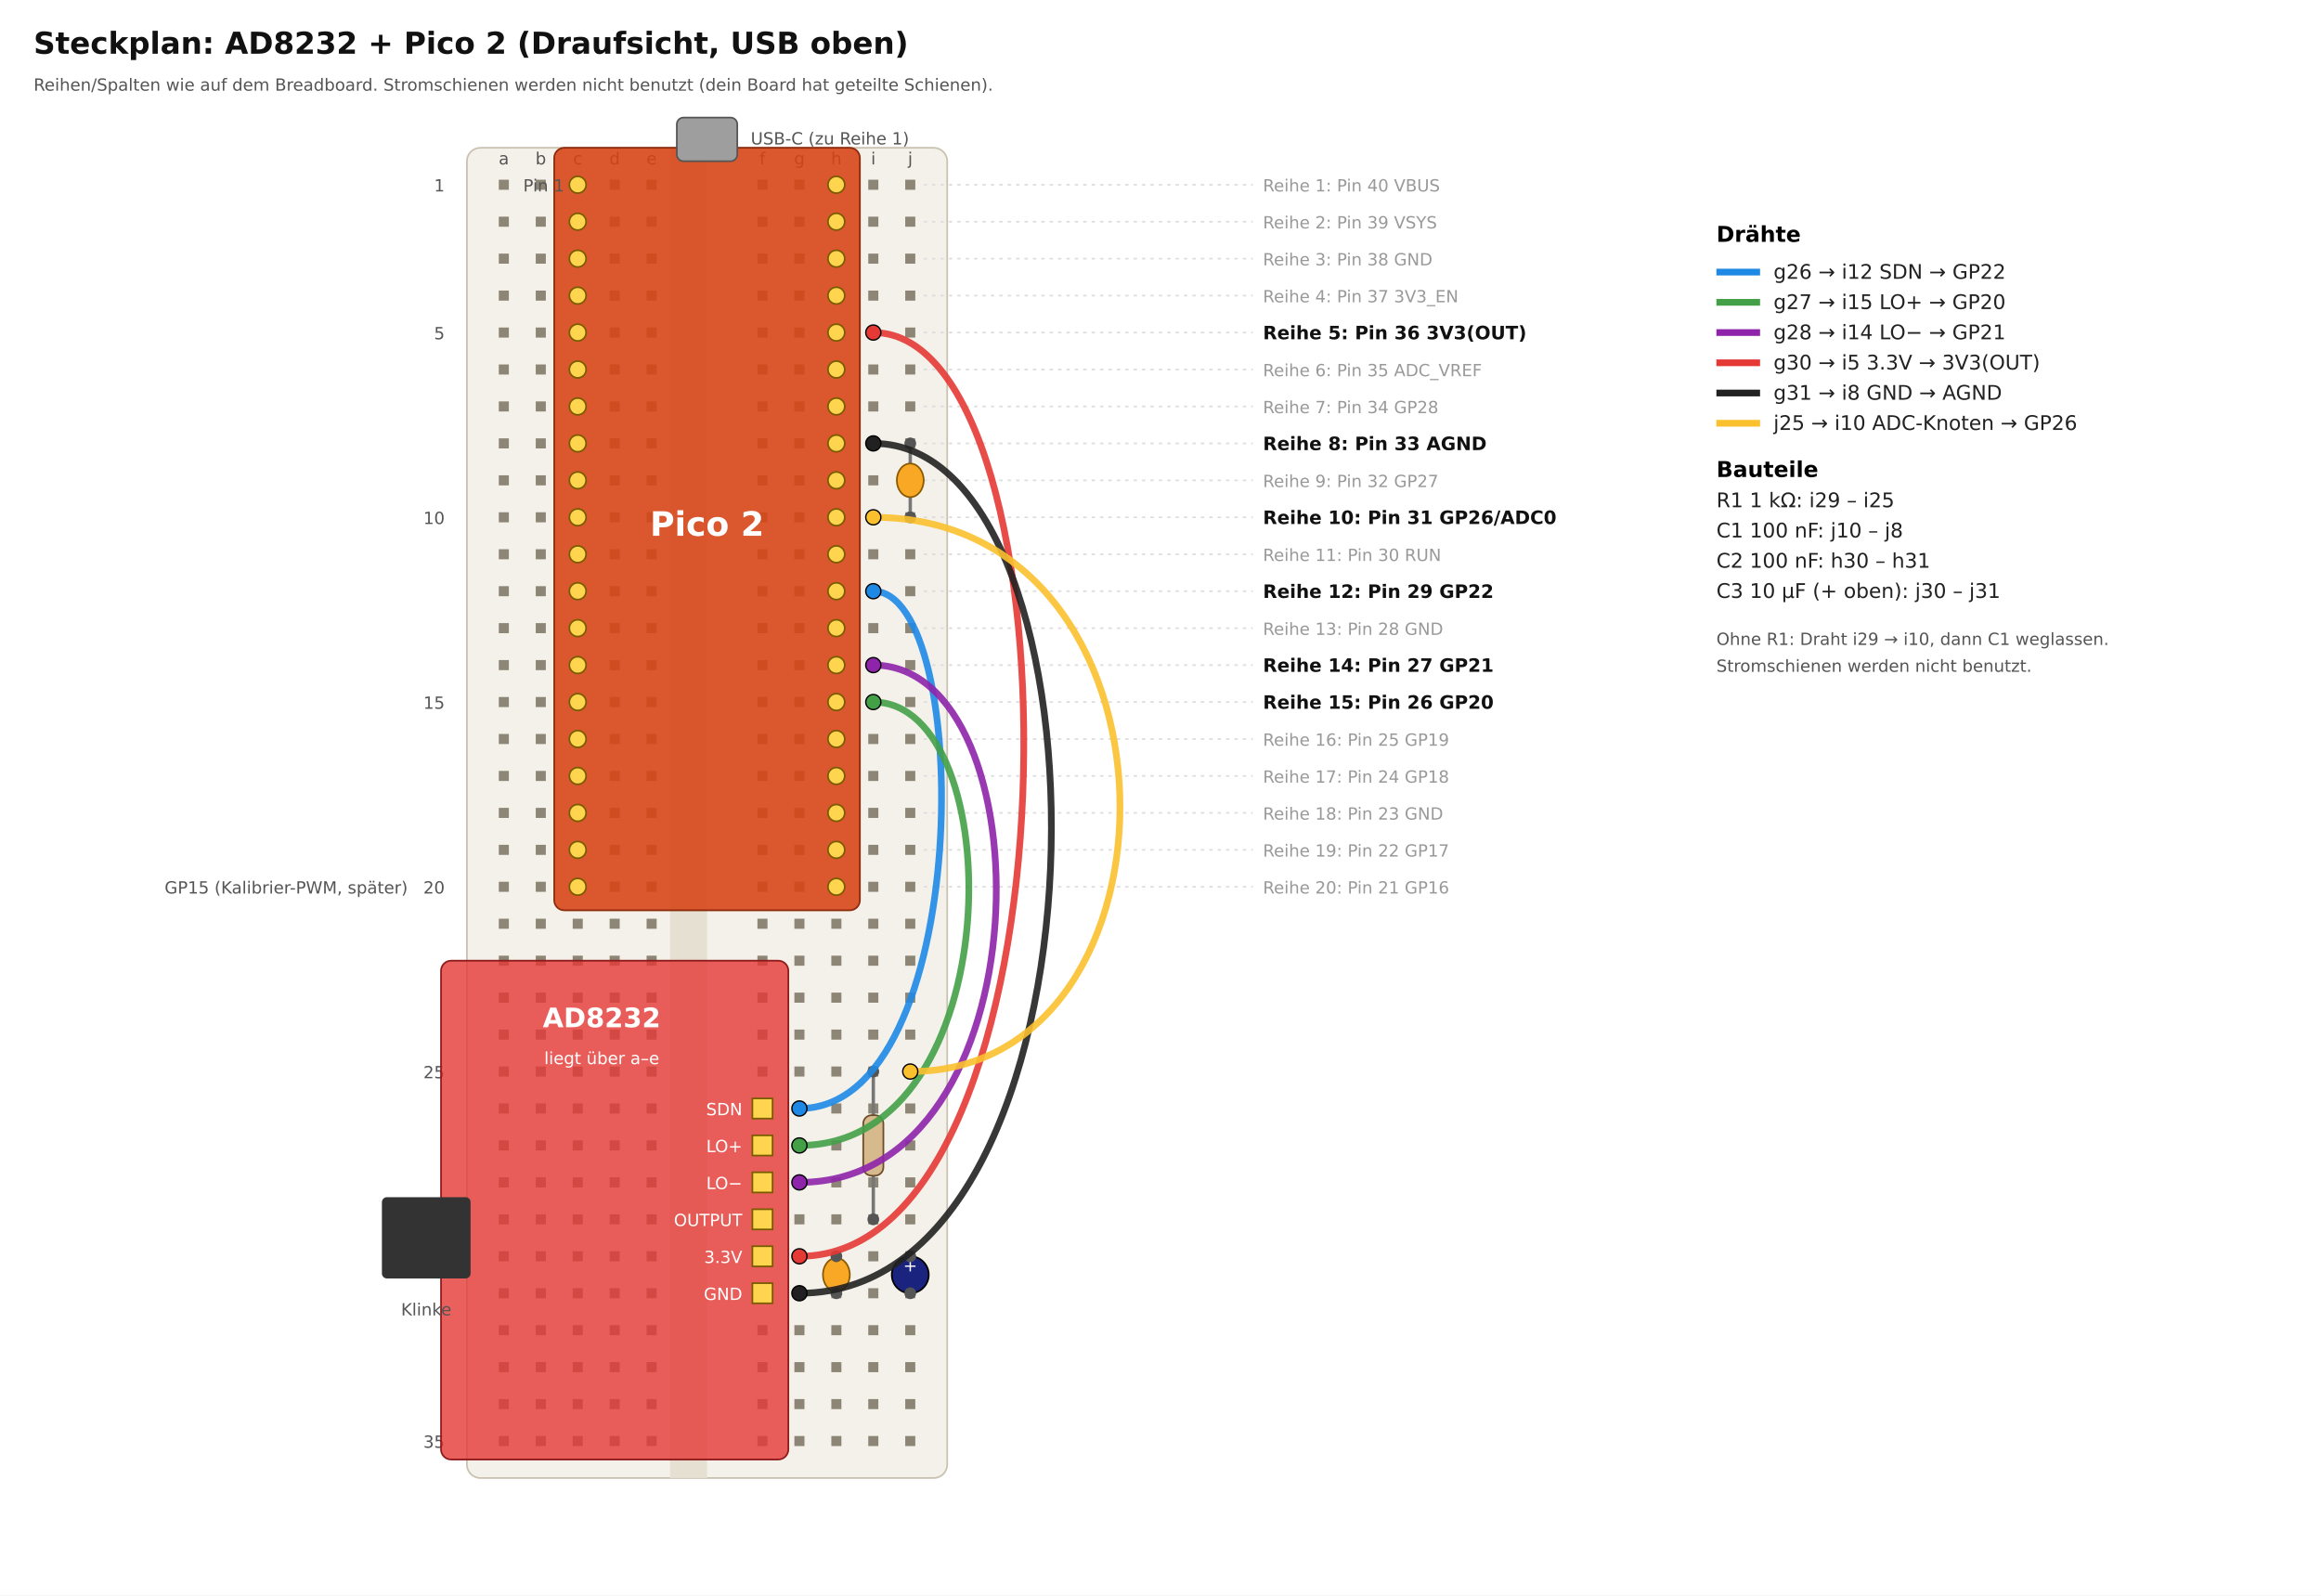
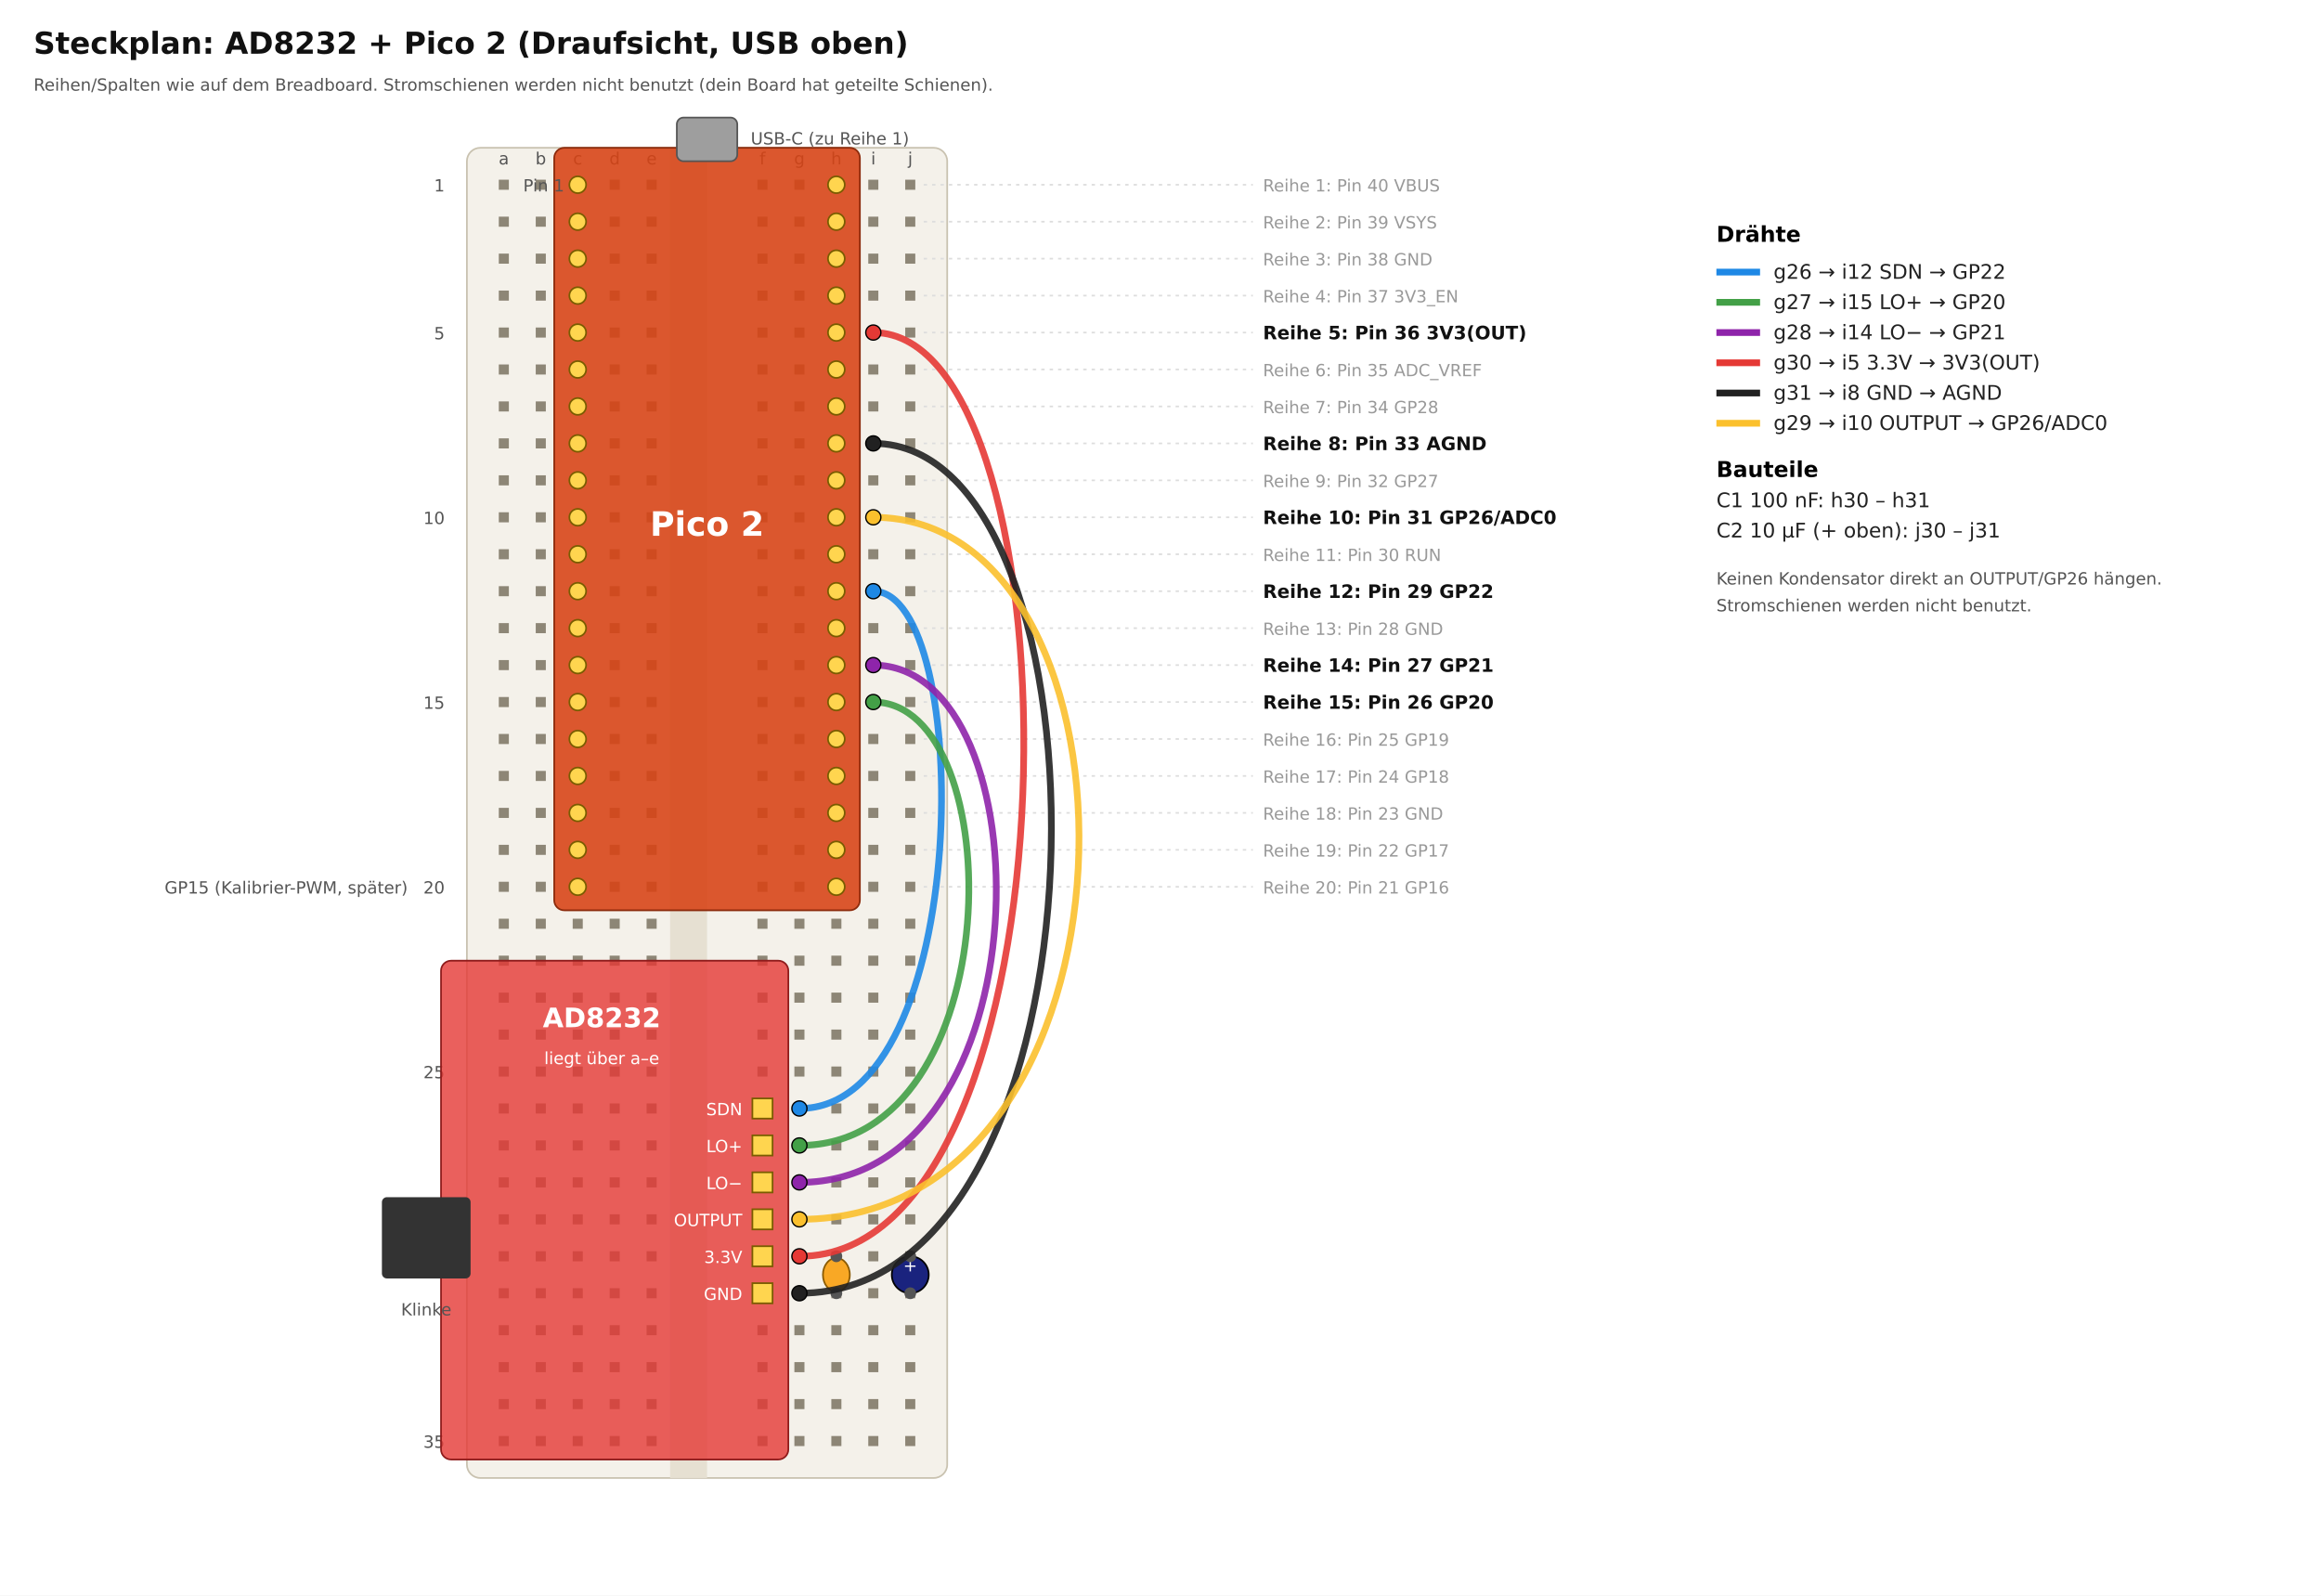
<svg xmlns="http://www.w3.org/2000/svg" viewBox="0 0 1382 950" width="1382" height="950" font-family="DejaVu Sans, Arial, sans-serif">
  <style>.lbl{font-size:12px;fill:#222}.small{font-size:10px;fill:#555}.pin{font-size:10px;fill:#fff}.title{font-size:18px;font-weight:bold;fill:#111}</style>
  <rect width="1382" height="950" fill="#ffffff" />
  <text x="20" y="32" class="title">Steckplan: AD8232 + Pico 2 (Draufsicht, USB oben)</text>
  <text x="20" y="54" class="small">Reihen/Spalten wie auf dem Breadboard. Stromschienen werden nicht benutzt (dein Board hat geteilte Schienen).</text>
  <rect x="278.0" y="88.0" width="286.0" height="792.0" rx="8" fill="#f4f1ea" stroke="#c9c2b0" />
  <rect x="399.0" y="88.0" width="22.0" height="792.0" fill="#e6e0d2" />
  <text x="300.0" y="97.9" text-anchor="middle" class="small">a</text>
  <text x="322.0" y="97.9" text-anchor="middle" class="small">b</text>
  <text x="344.0" y="97.9" text-anchor="middle" class="small">c</text>
  <text x="366.0" y="97.9" text-anchor="middle" class="small">d</text>
  <text x="388.0" y="97.9" text-anchor="middle" class="small">e</text>
  <text x="454.0" y="97.9" text-anchor="middle" class="small">f</text>
  <text x="476.0" y="97.9" text-anchor="middle" class="small">g</text>
  <text x="498.0" y="97.9" text-anchor="middle" class="small">h</text>
  <text x="520.0" y="97.9" text-anchor="middle" class="small">i</text>
  <text x="542.0" y="97.9" text-anchor="middle" class="small">j</text>
  <text x="264.8" y="114.0" text-anchor="end" class="small">1</text>
  <rect x="297.0" y="107.0" width="6" height="6" fill="#8d8676" />
  <rect x="319.0" y="107.0" width="6" height="6" fill="#8d8676" />
  <rect x="341.0" y="107.0" width="6" height="6" fill="#8d8676" />
  <rect x="363.0" y="107.0" width="6" height="6" fill="#8d8676" />
  <rect x="385.0" y="107.0" width="6" height="6" fill="#8d8676" />
  <rect x="451.0" y="107.0" width="6" height="6" fill="#8d8676" />
  <rect x="473.0" y="107.0" width="6" height="6" fill="#8d8676" />
  <rect x="495.0" y="107.0" width="6" height="6" fill="#8d8676" />
  <rect x="517.0" y="107.0" width="6" height="6" fill="#8d8676" />
  <rect x="539.0" y="107.0" width="6" height="6" fill="#8d8676" />
  <rect x="297.0" y="129.0" width="6" height="6" fill="#8d8676" />
  <rect x="319.0" y="129.0" width="6" height="6" fill="#8d8676" />
  <rect x="341.0" y="129.0" width="6" height="6" fill="#8d8676" />
  <rect x="363.0" y="129.0" width="6" height="6" fill="#8d8676" />
  <rect x="385.0" y="129.0" width="6" height="6" fill="#8d8676" />
  <rect x="451.0" y="129.0" width="6" height="6" fill="#8d8676" />
  <rect x="473.0" y="129.0" width="6" height="6" fill="#8d8676" />
  <rect x="495.0" y="129.0" width="6" height="6" fill="#8d8676" />
  <rect x="517.0" y="129.0" width="6" height="6" fill="#8d8676" />
  <rect x="539.0" y="129.0" width="6" height="6" fill="#8d8676" />
  <rect x="297.0" y="151.0" width="6" height="6" fill="#8d8676" />
  <rect x="319.0" y="151.0" width="6" height="6" fill="#8d8676" />
  <rect x="341.0" y="151.0" width="6" height="6" fill="#8d8676" />
  <rect x="363.0" y="151.0" width="6" height="6" fill="#8d8676" />
  <rect x="385.0" y="151.0" width="6" height="6" fill="#8d8676" />
  <rect x="451.0" y="151.0" width="6" height="6" fill="#8d8676" />
  <rect x="473.0" y="151.0" width="6" height="6" fill="#8d8676" />
  <rect x="495.0" y="151.0" width="6" height="6" fill="#8d8676" />
  <rect x="517.0" y="151.0" width="6" height="6" fill="#8d8676" />
  <rect x="539.0" y="151.0" width="6" height="6" fill="#8d8676" />
  <rect x="297.0" y="173.0" width="6" height="6" fill="#8d8676" />
  <rect x="319.0" y="173.0" width="6" height="6" fill="#8d8676" />
  <rect x="341.0" y="173.0" width="6" height="6" fill="#8d8676" />
  <rect x="363.0" y="173.0" width="6" height="6" fill="#8d8676" />
  <rect x="385.0" y="173.0" width="6" height="6" fill="#8d8676" />
  <rect x="451.0" y="173.0" width="6" height="6" fill="#8d8676" />
  <rect x="473.0" y="173.0" width="6" height="6" fill="#8d8676" />
  <rect x="495.0" y="173.0" width="6" height="6" fill="#8d8676" />
  <rect x="517.0" y="173.0" width="6" height="6" fill="#8d8676" />
  <rect x="539.0" y="173.0" width="6" height="6" fill="#8d8676" />
  <text x="264.8" y="202.0" text-anchor="end" class="small">5</text>
  <rect x="297.0" y="195.0" width="6" height="6" fill="#8d8676" />
  <rect x="319.0" y="195.0" width="6" height="6" fill="#8d8676" />
  <rect x="341.0" y="195.0" width="6" height="6" fill="#8d8676" />
  <rect x="363.0" y="195.0" width="6" height="6" fill="#8d8676" />
  <rect x="385.0" y="195.0" width="6" height="6" fill="#8d8676" />
  <rect x="451.0" y="195.0" width="6" height="6" fill="#8d8676" />
  <rect x="473.0" y="195.0" width="6" height="6" fill="#8d8676" />
  <rect x="495.0" y="195.0" width="6" height="6" fill="#8d8676" />
  <rect x="517.0" y="195.0" width="6" height="6" fill="#8d8676" />
  <rect x="539.0" y="195.0" width="6" height="6" fill="#8d8676" />
  <rect x="297.0" y="217.0" width="6" height="6" fill="#8d8676" />
  <rect x="319.0" y="217.0" width="6" height="6" fill="#8d8676" />
  <rect x="341.0" y="217.0" width="6" height="6" fill="#8d8676" />
  <rect x="363.0" y="217.0" width="6" height="6" fill="#8d8676" />
  <rect x="385.0" y="217.0" width="6" height="6" fill="#8d8676" />
  <rect x="451.0" y="217.0" width="6" height="6" fill="#8d8676" />
  <rect x="473.0" y="217.0" width="6" height="6" fill="#8d8676" />
  <rect x="495.0" y="217.0" width="6" height="6" fill="#8d8676" />
  <rect x="517.0" y="217.0" width="6" height="6" fill="#8d8676" />
  <rect x="539.0" y="217.0" width="6" height="6" fill="#8d8676" />
  <rect x="297.0" y="239.0" width="6" height="6" fill="#8d8676" />
  <rect x="319.0" y="239.0" width="6" height="6" fill="#8d8676" />
  <rect x="341.0" y="239.0" width="6" height="6" fill="#8d8676" />
  <rect x="363.0" y="239.0" width="6" height="6" fill="#8d8676" />
  <rect x="385.0" y="239.0" width="6" height="6" fill="#8d8676" />
  <rect x="451.0" y="239.0" width="6" height="6" fill="#8d8676" />
  <rect x="473.0" y="239.0" width="6" height="6" fill="#8d8676" />
  <rect x="495.0" y="239.0" width="6" height="6" fill="#8d8676" />
  <rect x="517.0" y="239.0" width="6" height="6" fill="#8d8676" />
  <rect x="539.0" y="239.0" width="6" height="6" fill="#8d8676" />
  <rect x="297.0" y="261.0" width="6" height="6" fill="#8d8676" />
  <rect x="319.0" y="261.0" width="6" height="6" fill="#8d8676" />
  <rect x="341.0" y="261.0" width="6" height="6" fill="#8d8676" />
  <rect x="363.0" y="261.0" width="6" height="6" fill="#8d8676" />
  <rect x="385.0" y="261.0" width="6" height="6" fill="#8d8676" />
  <rect x="451.0" y="261.0" width="6" height="6" fill="#8d8676" />
  <rect x="473.0" y="261.0" width="6" height="6" fill="#8d8676" />
  <rect x="495.0" y="261.0" width="6" height="6" fill="#8d8676" />
  <rect x="517.0" y="261.0" width="6" height="6" fill="#8d8676" />
  <rect x="539.0" y="261.0" width="6" height="6" fill="#8d8676" />
  <rect x="297.0" y="283.0" width="6" height="6" fill="#8d8676" />
  <rect x="319.0" y="283.0" width="6" height="6" fill="#8d8676" />
  <rect x="341.0" y="283.0" width="6" height="6" fill="#8d8676" />
  <rect x="363.0" y="283.0" width="6" height="6" fill="#8d8676" />
  <rect x="385.0" y="283.0" width="6" height="6" fill="#8d8676" />
  <rect x="451.0" y="283.0" width="6" height="6" fill="#8d8676" />
  <rect x="473.0" y="283.0" width="6" height="6" fill="#8d8676" />
  <rect x="495.0" y="283.0" width="6" height="6" fill="#8d8676" />
  <rect x="517.0" y="283.0" width="6" height="6" fill="#8d8676" />
  <rect x="539.0" y="283.0" width="6" height="6" fill="#8d8676" />
  <text x="264.8" y="312.0" text-anchor="end" class="small">10</text>
  <rect x="297.0" y="305.0" width="6" height="6" fill="#8d8676" />
  <rect x="319.0" y="305.0" width="6" height="6" fill="#8d8676" />
  <rect x="341.0" y="305.0" width="6" height="6" fill="#8d8676" />
  <rect x="363.0" y="305.0" width="6" height="6" fill="#8d8676" />
  <rect x="385.0" y="305.0" width="6" height="6" fill="#8d8676" />
  <rect x="451.0" y="305.0" width="6" height="6" fill="#8d8676" />
  <rect x="473.0" y="305.0" width="6" height="6" fill="#8d8676" />
  <rect x="495.0" y="305.0" width="6" height="6" fill="#8d8676" />
  <rect x="517.0" y="305.0" width="6" height="6" fill="#8d8676" />
  <rect x="539.0" y="305.0" width="6" height="6" fill="#8d8676" />
  <rect x="297.0" y="327.0" width="6" height="6" fill="#8d8676" />
  <rect x="319.0" y="327.0" width="6" height="6" fill="#8d8676" />
  <rect x="341.0" y="327.0" width="6" height="6" fill="#8d8676" />
  <rect x="363.0" y="327.0" width="6" height="6" fill="#8d8676" />
  <rect x="385.0" y="327.0" width="6" height="6" fill="#8d8676" />
  <rect x="451.0" y="327.0" width="6" height="6" fill="#8d8676" />
  <rect x="473.0" y="327.0" width="6" height="6" fill="#8d8676" />
  <rect x="495.0" y="327.0" width="6" height="6" fill="#8d8676" />
  <rect x="517.0" y="327.0" width="6" height="6" fill="#8d8676" />
  <rect x="539.0" y="327.0" width="6" height="6" fill="#8d8676" />
  <rect x="297.0" y="349.0" width="6" height="6" fill="#8d8676" />
  <rect x="319.0" y="349.0" width="6" height="6" fill="#8d8676" />
  <rect x="341.0" y="349.0" width="6" height="6" fill="#8d8676" />
  <rect x="363.0" y="349.0" width="6" height="6" fill="#8d8676" />
  <rect x="385.0" y="349.0" width="6" height="6" fill="#8d8676" />
  <rect x="451.0" y="349.0" width="6" height="6" fill="#8d8676" />
  <rect x="473.0" y="349.0" width="6" height="6" fill="#8d8676" />
  <rect x="495.0" y="349.0" width="6" height="6" fill="#8d8676" />
  <rect x="517.0" y="349.0" width="6" height="6" fill="#8d8676" />
  <rect x="539.0" y="349.0" width="6" height="6" fill="#8d8676" />
  <rect x="297.0" y="371.0" width="6" height="6" fill="#8d8676" />
  <rect x="319.0" y="371.0" width="6" height="6" fill="#8d8676" />
  <rect x="341.0" y="371.0" width="6" height="6" fill="#8d8676" />
  <rect x="363.0" y="371.0" width="6" height="6" fill="#8d8676" />
  <rect x="385.0" y="371.0" width="6" height="6" fill="#8d8676" />
  <rect x="451.0" y="371.0" width="6" height="6" fill="#8d8676" />
  <rect x="473.0" y="371.0" width="6" height="6" fill="#8d8676" />
  <rect x="495.0" y="371.0" width="6" height="6" fill="#8d8676" />
  <rect x="517.0" y="371.0" width="6" height="6" fill="#8d8676" />
  <rect x="539.0" y="371.0" width="6" height="6" fill="#8d8676" />
  <rect x="297.0" y="393.0" width="6" height="6" fill="#8d8676" />
  <rect x="319.0" y="393.0" width="6" height="6" fill="#8d8676" />
  <rect x="341.0" y="393.0" width="6" height="6" fill="#8d8676" />
  <rect x="363.0" y="393.0" width="6" height="6" fill="#8d8676" />
  <rect x="385.0" y="393.0" width="6" height="6" fill="#8d8676" />
  <rect x="451.0" y="393.0" width="6" height="6" fill="#8d8676" />
  <rect x="473.0" y="393.0" width="6" height="6" fill="#8d8676" />
  <rect x="495.0" y="393.0" width="6" height="6" fill="#8d8676" />
  <rect x="517.0" y="393.0" width="6" height="6" fill="#8d8676" />
  <rect x="539.0" y="393.0" width="6" height="6" fill="#8d8676" />
  <text x="264.8" y="422.0" text-anchor="end" class="small">15</text>
  <rect x="297.0" y="415.0" width="6" height="6" fill="#8d8676" />
  <rect x="319.0" y="415.0" width="6" height="6" fill="#8d8676" />
  <rect x="341.0" y="415.0" width="6" height="6" fill="#8d8676" />
  <rect x="363.0" y="415.0" width="6" height="6" fill="#8d8676" />
  <rect x="385.0" y="415.0" width="6" height="6" fill="#8d8676" />
  <rect x="451.0" y="415.0" width="6" height="6" fill="#8d8676" />
  <rect x="473.0" y="415.0" width="6" height="6" fill="#8d8676" />
  <rect x="495.0" y="415.0" width="6" height="6" fill="#8d8676" />
  <rect x="517.0" y="415.0" width="6" height="6" fill="#8d8676" />
  <rect x="539.0" y="415.0" width="6" height="6" fill="#8d8676" />
  <rect x="297.0" y="437.0" width="6" height="6" fill="#8d8676" />
  <rect x="319.0" y="437.0" width="6" height="6" fill="#8d8676" />
  <rect x="341.0" y="437.0" width="6" height="6" fill="#8d8676" />
  <rect x="363.0" y="437.0" width="6" height="6" fill="#8d8676" />
  <rect x="385.0" y="437.0" width="6" height="6" fill="#8d8676" />
  <rect x="451.0" y="437.0" width="6" height="6" fill="#8d8676" />
  <rect x="473.0" y="437.0" width="6" height="6" fill="#8d8676" />
  <rect x="495.0" y="437.0" width="6" height="6" fill="#8d8676" />
  <rect x="517.0" y="437.0" width="6" height="6" fill="#8d8676" />
  <rect x="539.0" y="437.0" width="6" height="6" fill="#8d8676" />
  <rect x="297.0" y="459.0" width="6" height="6" fill="#8d8676" />
  <rect x="319.0" y="459.0" width="6" height="6" fill="#8d8676" />
  <rect x="341.0" y="459.0" width="6" height="6" fill="#8d8676" />
  <rect x="363.0" y="459.0" width="6" height="6" fill="#8d8676" />
  <rect x="385.0" y="459.0" width="6" height="6" fill="#8d8676" />
  <rect x="451.0" y="459.0" width="6" height="6" fill="#8d8676" />
  <rect x="473.0" y="459.0" width="6" height="6" fill="#8d8676" />
  <rect x="495.0" y="459.0" width="6" height="6" fill="#8d8676" />
  <rect x="517.0" y="459.0" width="6" height="6" fill="#8d8676" />
  <rect x="539.0" y="459.0" width="6" height="6" fill="#8d8676" />
  <rect x="297.0" y="481.0" width="6" height="6" fill="#8d8676" />
  <rect x="319.0" y="481.0" width="6" height="6" fill="#8d8676" />
  <rect x="341.0" y="481.0" width="6" height="6" fill="#8d8676" />
  <rect x="363.0" y="481.0" width="6" height="6" fill="#8d8676" />
  <rect x="385.0" y="481.0" width="6" height="6" fill="#8d8676" />
  <rect x="451.0" y="481.0" width="6" height="6" fill="#8d8676" />
  <rect x="473.0" y="481.0" width="6" height="6" fill="#8d8676" />
  <rect x="495.0" y="481.0" width="6" height="6" fill="#8d8676" />
  <rect x="517.0" y="481.0" width="6" height="6" fill="#8d8676" />
  <rect x="539.0" y="481.0" width="6" height="6" fill="#8d8676" />
  <rect x="297.0" y="503.0" width="6" height="6" fill="#8d8676" />
  <rect x="319.0" y="503.0" width="6" height="6" fill="#8d8676" />
  <rect x="341.0" y="503.0" width="6" height="6" fill="#8d8676" />
  <rect x="363.0" y="503.0" width="6" height="6" fill="#8d8676" />
  <rect x="385.0" y="503.0" width="6" height="6" fill="#8d8676" />
  <rect x="451.0" y="503.0" width="6" height="6" fill="#8d8676" />
  <rect x="473.0" y="503.0" width="6" height="6" fill="#8d8676" />
  <rect x="495.0" y="503.0" width="6" height="6" fill="#8d8676" />
  <rect x="517.0" y="503.0" width="6" height="6" fill="#8d8676" />
  <rect x="539.0" y="503.0" width="6" height="6" fill="#8d8676" />
  <text x="264.8" y="532.0" text-anchor="end" class="small">20</text>
  <rect x="297.0" y="525.0" width="6" height="6" fill="#8d8676" />
  <rect x="319.0" y="525.0" width="6" height="6" fill="#8d8676" />
  <rect x="341.0" y="525.0" width="6" height="6" fill="#8d8676" />
  <rect x="363.0" y="525.0" width="6" height="6" fill="#8d8676" />
  <rect x="385.0" y="525.0" width="6" height="6" fill="#8d8676" />
  <rect x="451.0" y="525.0" width="6" height="6" fill="#8d8676" />
  <rect x="473.0" y="525.0" width="6" height="6" fill="#8d8676" />
  <rect x="495.0" y="525.0" width="6" height="6" fill="#8d8676" />
  <rect x="517.0" y="525.0" width="6" height="6" fill="#8d8676" />
  <rect x="539.0" y="525.0" width="6" height="6" fill="#8d8676" />
  <rect x="297.0" y="547.0" width="6" height="6" fill="#8d8676" />
  <rect x="319.0" y="547.0" width="6" height="6" fill="#8d8676" />
  <rect x="341.0" y="547.0" width="6" height="6" fill="#8d8676" />
  <rect x="363.0" y="547.0" width="6" height="6" fill="#8d8676" />
  <rect x="385.0" y="547.0" width="6" height="6" fill="#8d8676" />
  <rect x="451.0" y="547.0" width="6" height="6" fill="#8d8676" />
  <rect x="473.0" y="547.0" width="6" height="6" fill="#8d8676" />
  <rect x="495.0" y="547.0" width="6" height="6" fill="#8d8676" />
  <rect x="517.0" y="547.0" width="6" height="6" fill="#8d8676" />
  <rect x="539.0" y="547.0" width="6" height="6" fill="#8d8676" />
  <rect x="297.0" y="569.0" width="6" height="6" fill="#8d8676" />
  <rect x="319.0" y="569.0" width="6" height="6" fill="#8d8676" />
  <rect x="341.0" y="569.0" width="6" height="6" fill="#8d8676" />
  <rect x="363.0" y="569.0" width="6" height="6" fill="#8d8676" />
  <rect x="385.0" y="569.0" width="6" height="6" fill="#8d8676" />
  <rect x="451.0" y="569.0" width="6" height="6" fill="#8d8676" />
  <rect x="473.0" y="569.0" width="6" height="6" fill="#8d8676" />
  <rect x="495.0" y="569.0" width="6" height="6" fill="#8d8676" />
  <rect x="517.0" y="569.0" width="6" height="6" fill="#8d8676" />
  <rect x="539.0" y="569.0" width="6" height="6" fill="#8d8676" />
  <rect x="297.0" y="591.0" width="6" height="6" fill="#8d8676" />
  <rect x="319.0" y="591.0" width="6" height="6" fill="#8d8676" />
  <rect x="341.0" y="591.0" width="6" height="6" fill="#8d8676" />
  <rect x="363.0" y="591.0" width="6" height="6" fill="#8d8676" />
  <rect x="385.0" y="591.0" width="6" height="6" fill="#8d8676" />
  <rect x="451.0" y="591.0" width="6" height="6" fill="#8d8676" />
  <rect x="473.0" y="591.0" width="6" height="6" fill="#8d8676" />
  <rect x="495.0" y="591.0" width="6" height="6" fill="#8d8676" />
  <rect x="517.0" y="591.0" width="6" height="6" fill="#8d8676" />
  <rect x="539.0" y="591.0" width="6" height="6" fill="#8d8676" />
  <rect x="297.0" y="613.0" width="6" height="6" fill="#8d8676" />
  <rect x="319.0" y="613.0" width="6" height="6" fill="#8d8676" />
  <rect x="341.0" y="613.0" width="6" height="6" fill="#8d8676" />
  <rect x="363.0" y="613.0" width="6" height="6" fill="#8d8676" />
  <rect x="385.0" y="613.0" width="6" height="6" fill="#8d8676" />
  <rect x="451.0" y="613.0" width="6" height="6" fill="#8d8676" />
  <rect x="473.0" y="613.0" width="6" height="6" fill="#8d8676" />
  <rect x="495.0" y="613.0" width="6" height="6" fill="#8d8676" />
  <rect x="517.0" y="613.0" width="6" height="6" fill="#8d8676" />
  <rect x="539.0" y="613.0" width="6" height="6" fill="#8d8676" />
  <text x="264.8" y="642.0" text-anchor="end" class="small">25</text>
  <rect x="297.0" y="635.0" width="6" height="6" fill="#8d8676" />
  <rect x="319.0" y="635.0" width="6" height="6" fill="#8d8676" />
  <rect x="341.0" y="635.0" width="6" height="6" fill="#8d8676" />
  <rect x="363.0" y="635.0" width="6" height="6" fill="#8d8676" />
  <rect x="385.0" y="635.0" width="6" height="6" fill="#8d8676" />
  <rect x="451.0" y="635.0" width="6" height="6" fill="#8d8676" />
  <rect x="473.0" y="635.0" width="6" height="6" fill="#8d8676" />
  <rect x="495.0" y="635.0" width="6" height="6" fill="#8d8676" />
  <rect x="517.0" y="635.0" width="6" height="6" fill="#8d8676" />
  <rect x="539.0" y="635.0" width="6" height="6" fill="#8d8676" />
  <rect x="297.0" y="657.0" width="6" height="6" fill="#8d8676" />
  <rect x="319.0" y="657.0" width="6" height="6" fill="#8d8676" />
  <rect x="341.0" y="657.0" width="6" height="6" fill="#8d8676" />
  <rect x="363.0" y="657.0" width="6" height="6" fill="#8d8676" />
  <rect x="385.0" y="657.0" width="6" height="6" fill="#8d8676" />
  <rect x="451.0" y="657.0" width="6" height="6" fill="#8d8676" />
  <rect x="473.0" y="657.0" width="6" height="6" fill="#8d8676" />
  <rect x="495.0" y="657.0" width="6" height="6" fill="#8d8676" />
  <rect x="517.0" y="657.0" width="6" height="6" fill="#8d8676" />
  <rect x="539.0" y="657.0" width="6" height="6" fill="#8d8676" />
  <rect x="297.0" y="679.0" width="6" height="6" fill="#8d8676" />
  <rect x="319.0" y="679.0" width="6" height="6" fill="#8d8676" />
  <rect x="341.0" y="679.0" width="6" height="6" fill="#8d8676" />
  <rect x="363.0" y="679.0" width="6" height="6" fill="#8d8676" />
  <rect x="385.0" y="679.0" width="6" height="6" fill="#8d8676" />
  <rect x="451.0" y="679.0" width="6" height="6" fill="#8d8676" />
  <rect x="473.0" y="679.0" width="6" height="6" fill="#8d8676" />
  <rect x="495.0" y="679.0" width="6" height="6" fill="#8d8676" />
  <rect x="517.0" y="679.0" width="6" height="6" fill="#8d8676" />
  <rect x="539.0" y="679.0" width="6" height="6" fill="#8d8676" />
  <rect x="297.0" y="701.0" width="6" height="6" fill="#8d8676" />
  <rect x="319.0" y="701.0" width="6" height="6" fill="#8d8676" />
  <rect x="341.0" y="701.0" width="6" height="6" fill="#8d8676" />
  <rect x="363.0" y="701.0" width="6" height="6" fill="#8d8676" />
  <rect x="385.0" y="701.0" width="6" height="6" fill="#8d8676" />
  <rect x="451.0" y="701.0" width="6" height="6" fill="#8d8676" />
  <rect x="473.0" y="701.0" width="6" height="6" fill="#8d8676" />
  <rect x="495.0" y="701.0" width="6" height="6" fill="#8d8676" />
  <rect x="517.0" y="701.0" width="6" height="6" fill="#8d8676" />
  <rect x="539.0" y="701.0" width="6" height="6" fill="#8d8676" />
  <rect x="297.0" y="723.0" width="6" height="6" fill="#8d8676" />
  <rect x="319.0" y="723.0" width="6" height="6" fill="#8d8676" />
  <rect x="341.0" y="723.0" width="6" height="6" fill="#8d8676" />
  <rect x="363.0" y="723.0" width="6" height="6" fill="#8d8676" />
  <rect x="385.0" y="723.0" width="6" height="6" fill="#8d8676" />
  <rect x="451.0" y="723.0" width="6" height="6" fill="#8d8676" />
  <rect x="473.0" y="723.0" width="6" height="6" fill="#8d8676" />
  <rect x="495.0" y="723.0" width="6" height="6" fill="#8d8676" />
  <rect x="517.0" y="723.0" width="6" height="6" fill="#8d8676" />
  <rect x="539.0" y="723.0" width="6" height="6" fill="#8d8676" />
  <text x="264.8" y="752.0" text-anchor="end" class="small">30</text>
  <rect x="297.0" y="745.0" width="6" height="6" fill="#8d8676" />
  <rect x="319.0" y="745.0" width="6" height="6" fill="#8d8676" />
  <rect x="341.0" y="745.0" width="6" height="6" fill="#8d8676" />
  <rect x="363.0" y="745.0" width="6" height="6" fill="#8d8676" />
  <rect x="385.0" y="745.0" width="6" height="6" fill="#8d8676" />
  <rect x="451.0" y="745.0" width="6" height="6" fill="#8d8676" />
  <rect x="473.0" y="745.0" width="6" height="6" fill="#8d8676" />
  <rect x="495.0" y="745.0" width="6" height="6" fill="#8d8676" />
  <rect x="517.0" y="745.0" width="6" height="6" fill="#8d8676" />
  <rect x="539.0" y="745.0" width="6" height="6" fill="#8d8676" />
  <rect x="297.0" y="767.0" width="6" height="6" fill="#8d8676" />
  <rect x="319.0" y="767.0" width="6" height="6" fill="#8d8676" />
  <rect x="341.0" y="767.0" width="6" height="6" fill="#8d8676" />
  <rect x="363.0" y="767.0" width="6" height="6" fill="#8d8676" />
  <rect x="385.0" y="767.0" width="6" height="6" fill="#8d8676" />
  <rect x="451.0" y="767.0" width="6" height="6" fill="#8d8676" />
  <rect x="473.0" y="767.0" width="6" height="6" fill="#8d8676" />
  <rect x="495.0" y="767.0" width="6" height="6" fill="#8d8676" />
  <rect x="517.0" y="767.0" width="6" height="6" fill="#8d8676" />
  <rect x="539.0" y="767.0" width="6" height="6" fill="#8d8676" />
  <rect x="297.0" y="789.0" width="6" height="6" fill="#8d8676" />
  <rect x="319.0" y="789.0" width="6" height="6" fill="#8d8676" />
  <rect x="341.0" y="789.0" width="6" height="6" fill="#8d8676" />
  <rect x="363.0" y="789.0" width="6" height="6" fill="#8d8676" />
  <rect x="385.0" y="789.0" width="6" height="6" fill="#8d8676" />
  <rect x="451.0" y="789.0" width="6" height="6" fill="#8d8676" />
  <rect x="473.0" y="789.0" width="6" height="6" fill="#8d8676" />
  <rect x="495.0" y="789.0" width="6" height="6" fill="#8d8676" />
  <rect x="517.0" y="789.0" width="6" height="6" fill="#8d8676" />
  <rect x="539.0" y="789.0" width="6" height="6" fill="#8d8676" />
  <rect x="297.0" y="811.0" width="6" height="6" fill="#8d8676" />
  <rect x="319.0" y="811.0" width="6" height="6" fill="#8d8676" />
  <rect x="341.0" y="811.0" width="6" height="6" fill="#8d8676" />
  <rect x="363.0" y="811.0" width="6" height="6" fill="#8d8676" />
  <rect x="385.0" y="811.0" width="6" height="6" fill="#8d8676" />
  <rect x="451.0" y="811.0" width="6" height="6" fill="#8d8676" />
  <rect x="473.0" y="811.0" width="6" height="6" fill="#8d8676" />
  <rect x="495.0" y="811.0" width="6" height="6" fill="#8d8676" />
  <rect x="517.0" y="811.0" width="6" height="6" fill="#8d8676" />
  <rect x="539.0" y="811.0" width="6" height="6" fill="#8d8676" />
  <rect x="297.0" y="833.0" width="6" height="6" fill="#8d8676" />
  <rect x="319.0" y="833.0" width="6" height="6" fill="#8d8676" />
  <rect x="341.0" y="833.0" width="6" height="6" fill="#8d8676" />
  <rect x="363.0" y="833.0" width="6" height="6" fill="#8d8676" />
  <rect x="385.0" y="833.0" width="6" height="6" fill="#8d8676" />
  <rect x="451.0" y="833.0" width="6" height="6" fill="#8d8676" />
  <rect x="473.0" y="833.0" width="6" height="6" fill="#8d8676" />
  <rect x="495.0" y="833.0" width="6" height="6" fill="#8d8676" />
  <rect x="517.0" y="833.0" width="6" height="6" fill="#8d8676" />
  <rect x="539.0" y="833.0" width="6" height="6" fill="#8d8676" />
  <text x="264.8" y="862.0" text-anchor="end" class="small">35</text>
  <rect x="297.0" y="855.0" width="6" height="6" fill="#8d8676" />
  <rect x="319.0" y="855.0" width="6" height="6" fill="#8d8676" />
  <rect x="341.0" y="855.0" width="6" height="6" fill="#8d8676" />
  <rect x="363.0" y="855.0" width="6" height="6" fill="#8d8676" />
  <rect x="385.0" y="855.0" width="6" height="6" fill="#8d8676" />
  <rect x="451.0" y="855.0" width="6" height="6" fill="#8d8676" />
  <rect x="473.0" y="855.0" width="6" height="6" fill="#8d8676" />
  <rect x="495.0" y="855.0" width="6" height="6" fill="#8d8676" />
  <rect x="517.0" y="855.0" width="6" height="6" fill="#8d8676" />
  <rect x="539.0" y="855.0" width="6" height="6" fill="#8d8676" />
  <rect x="330.0" y="88.0" width="182.0" height="454.0" rx="6" fill="#d84315" fill-opacity="0.88" stroke="#8c2a0b" />
  <rect x="403.0" y="70.0" width="36" height="26" rx="4" fill="#9e9e9e" stroke="#555" />
  <text x="447.0" y="86.0" class="small">USB-C (zu Reihe 1)</text>
  <text x="421.0" y="319.0" text-anchor="middle" style="font-size:20px;font-weight:bold;fill:#fff">Pico 2</text>
  <circle cx="344.0" cy="110.0" r="5" fill="#ffd54f" stroke="#7a5c00" />
  <circle cx="498.0" cy="110.0" r="5" fill="#ffd54f" stroke="#7a5c00" />
  <circle cx="344.0" cy="132.0" r="5" fill="#ffd54f" stroke="#7a5c00" />
  <circle cx="498.0" cy="132.0" r="5" fill="#ffd54f" stroke="#7a5c00" />
  <circle cx="344.0" cy="154.0" r="5" fill="#ffd54f" stroke="#7a5c00" />
  <circle cx="498.0" cy="154.0" r="5" fill="#ffd54f" stroke="#7a5c00" />
  <circle cx="344.0" cy="176.0" r="5" fill="#ffd54f" stroke="#7a5c00" />
  <circle cx="498.0" cy="176.0" r="5" fill="#ffd54f" stroke="#7a5c00" />
  <circle cx="344.0" cy="198.0" r="5" fill="#ffd54f" stroke="#7a5c00" />
  <circle cx="498.0" cy="198.0" r="5" fill="#ffd54f" stroke="#7a5c00" />
  <circle cx="344.0" cy="220.0" r="5" fill="#ffd54f" stroke="#7a5c00" />
  <circle cx="498.0" cy="220.0" r="5" fill="#ffd54f" stroke="#7a5c00" />
  <circle cx="344.0" cy="242.0" r="5" fill="#ffd54f" stroke="#7a5c00" />
  <circle cx="498.0" cy="242.0" r="5" fill="#ffd54f" stroke="#7a5c00" />
  <circle cx="344.0" cy="264.0" r="5" fill="#ffd54f" stroke="#7a5c00" />
  <circle cx="498.0" cy="264.0" r="5" fill="#ffd54f" stroke="#7a5c00" />
  <circle cx="344.0" cy="286.0" r="5" fill="#ffd54f" stroke="#7a5c00" />
  <circle cx="498.0" cy="286.0" r="5" fill="#ffd54f" stroke="#7a5c00" />
  <circle cx="344.0" cy="308.0" r="5" fill="#ffd54f" stroke="#7a5c00" />
  <circle cx="498.0" cy="308.0" r="5" fill="#ffd54f" stroke="#7a5c00" />
  <circle cx="344.0" cy="330.0" r="5" fill="#ffd54f" stroke="#7a5c00" />
  <circle cx="498.0" cy="330.0" r="5" fill="#ffd54f" stroke="#7a5c00" />
  <circle cx="344.0" cy="352.0" r="5" fill="#ffd54f" stroke="#7a5c00" />
  <circle cx="498.0" cy="352.0" r="5" fill="#ffd54f" stroke="#7a5c00" />
  <circle cx="344.0" cy="374.0" r="5" fill="#ffd54f" stroke="#7a5c00" />
  <circle cx="498.0" cy="374.0" r="5" fill="#ffd54f" stroke="#7a5c00" />
  <circle cx="344.0" cy="396.0" r="5" fill="#ffd54f" stroke="#7a5c00" />
  <circle cx="498.0" cy="396.0" r="5" fill="#ffd54f" stroke="#7a5c00" />
  <circle cx="344.0" cy="418.0" r="5" fill="#ffd54f" stroke="#7a5c00" />
  <circle cx="498.0" cy="418.0" r="5" fill="#ffd54f" stroke="#7a5c00" />
  <circle cx="344.0" cy="440.0" r="5" fill="#ffd54f" stroke="#7a5c00" />
  <circle cx="498.0" cy="440.0" r="5" fill="#ffd54f" stroke="#7a5c00" />
  <circle cx="344.0" cy="462.0" r="5" fill="#ffd54f" stroke="#7a5c00" />
  <circle cx="498.0" cy="462.0" r="5" fill="#ffd54f" stroke="#7a5c00" />
  <circle cx="344.0" cy="484.0" r="5" fill="#ffd54f" stroke="#7a5c00" />
  <circle cx="498.0" cy="484.0" r="5" fill="#ffd54f" stroke="#7a5c00" />
  <circle cx="344.0" cy="506.0" r="5" fill="#ffd54f" stroke="#7a5c00" />
  <circle cx="498.0" cy="506.0" r="5" fill="#ffd54f" stroke="#7a5c00" />
  <circle cx="344.0" cy="528.0" r="5" fill="#ffd54f" stroke="#7a5c00" />
  <circle cx="498.0" cy="528.0" r="5" fill="#ffd54f" stroke="#7a5c00" />
  <line x1="550.0" y1="110.0" x2="746.0" y2="110.0" stroke="#ddd" stroke-dasharray="2,3" />
  <text x="752.0" y="114.0" style="font-size:10px;fill:#999">Reihe 1: Pin 40 VBUS</text>
  <line x1="550.0" y1="132.0" x2="746.0" y2="132.0" stroke="#ddd" stroke-dasharray="2,3" />
  <text x="752.0" y="136.0" style="font-size:10px;fill:#999">Reihe 2: Pin 39 VSYS</text>
  <line x1="550.0" y1="154.0" x2="746.0" y2="154.0" stroke="#ddd" stroke-dasharray="2,3" />
  <text x="752.0" y="158.0" style="font-size:10px;fill:#999">Reihe 3: Pin 38 GND</text>
  <line x1="550.0" y1="176.0" x2="746.0" y2="176.0" stroke="#ddd" stroke-dasharray="2,3" />
  <text x="752.0" y="180.0" style="font-size:10px;fill:#999">Reihe 4: Pin 37 3V3_EN</text>
  <line x1="550.0" y1="198.0" x2="746.0" y2="198.0" stroke="#ddd" stroke-dasharray="2,3" />
  <text x="752.0" y="202.0" style="font-size:11px;font-weight:bold;fill:#111">Reihe 5: Pin 36 3V3(OUT)</text>
  <line x1="550.0" y1="220.0" x2="746.0" y2="220.0" stroke="#ddd" stroke-dasharray="2,3" />
  <text x="752.0" y="224.0" style="font-size:10px;fill:#999">Reihe 6: Pin 35 ADC_VREF</text>
  <line x1="550.0" y1="242.0" x2="746.0" y2="242.0" stroke="#ddd" stroke-dasharray="2,3" />
  <text x="752.0" y="246.0" style="font-size:10px;fill:#999">Reihe 7: Pin 34 GP28</text>
  <line x1="550.0" y1="264.0" x2="746.0" y2="264.0" stroke="#ddd" stroke-dasharray="2,3" />
  <text x="752.0" y="268.0" style="font-size:11px;font-weight:bold;fill:#111">Reihe 8: Pin 33 AGND</text>
  <line x1="550.0" y1="286.0" x2="746.0" y2="286.0" stroke="#ddd" stroke-dasharray="2,3" />
  <text x="752.0" y="290.0" style="font-size:10px;fill:#999">Reihe 9: Pin 32 GP27</text>
  <line x1="550.0" y1="308.0" x2="746.0" y2="308.0" stroke="#ddd" stroke-dasharray="2,3" />
  <text x="752.0" y="312.0" style="font-size:11px;font-weight:bold;fill:#111">Reihe 10: Pin 31 GP26/ADC0</text>
  <line x1="550.0" y1="330.0" x2="746.0" y2="330.0" stroke="#ddd" stroke-dasharray="2,3" />
  <text x="752.0" y="334.0" style="font-size:10px;fill:#999">Reihe 11: Pin 30 RUN</text>
  <line x1="550.0" y1="352.0" x2="746.0" y2="352.0" stroke="#ddd" stroke-dasharray="2,3" />
  <text x="752.0" y="356.0" style="font-size:11px;font-weight:bold;fill:#111">Reihe 12: Pin 29 GP22</text>
  <line x1="550.0" y1="374.0" x2="746.0" y2="374.0" stroke="#ddd" stroke-dasharray="2,3" />
  <text x="752.0" y="378.0" style="font-size:10px;fill:#999">Reihe 13: Pin 28 GND</text>
  <line x1="550.0" y1="396.0" x2="746.0" y2="396.0" stroke="#ddd" stroke-dasharray="2,3" />
  <text x="752.0" y="400.0" style="font-size:11px;font-weight:bold;fill:#111">Reihe 14: Pin 27 GP21</text>
  <line x1="550.0" y1="418.0" x2="746.0" y2="418.0" stroke="#ddd" stroke-dasharray="2,3" />
  <text x="752.0" y="422.0" style="font-size:11px;font-weight:bold;fill:#111">Reihe 15: Pin 26 GP20</text>
  <line x1="550.0" y1="440.0" x2="746.0" y2="440.0" stroke="#ddd" stroke-dasharray="2,3" />
  <text x="752.0" y="444.0" style="font-size:10px;fill:#999">Reihe 16: Pin 25 GP19</text>
  <line x1="550.0" y1="462.0" x2="746.0" y2="462.0" stroke="#ddd" stroke-dasharray="2,3" />
  <text x="752.0" y="466.0" style="font-size:10px;fill:#999">Reihe 17: Pin 24 GP18</text>
  <line x1="550.0" y1="484.0" x2="746.0" y2="484.0" stroke="#ddd" stroke-dasharray="2,3" />
  <text x="752.0" y="488.0" style="font-size:10px;fill:#999">Reihe 18: Pin 23 GND</text>
  <line x1="550.0" y1="506.0" x2="746.0" y2="506.0" stroke="#ddd" stroke-dasharray="2,3" />
  <text x="752.0" y="510.0" style="font-size:10px;fill:#999">Reihe 19: Pin 22 GP17</text>
  <line x1="550.0" y1="528.0" x2="746.0" y2="528.0" stroke="#ddd" stroke-dasharray="2,3" />
  <text x="752.0" y="532.0" style="font-size:10px;fill:#999">Reihe 20: Pin 21 GP16</text>
  <text x="242.8" y="532.0" text-anchor="end" class="small">GP15 (Kalibrier-PWM, später)</text>
  <text x="336.0" y="114.0" text-anchor="end" class="small">Pin 1</text>
  <rect x="262.6" y="572.0" width="206.8" height="297.0" rx="6" fill="#e53935" fill-opacity="0.80" stroke="#8e1b1b" />
  <rect x="227.4" y="712.8" width="52.8" height="48.4" rx="3" fill="#333" />
  <text x="253.8" y="783.2" text-anchor="middle" class="small">Klinke</text>
  <text x="358.3" y="611.6" text-anchor="middle" style="font-size:16px;font-weight:bold;fill:#fff">AD8232</text>
  <text x="358.3" y="633.6" text-anchor="middle" class="pin">liegt über a–e</text>
  <rect x="448.0" y="654.0" width="12" height="12" fill="#ffd54f" stroke="#7a5c00" />
  <text x="442.0" y="664.0" text-anchor="end" class="pin">SDN</text>
  <rect x="448.0" y="676.0" width="12" height="12" fill="#ffd54f" stroke="#7a5c00" />
  <text x="442.0" y="686.0" text-anchor="end" class="pin">LO+</text>
  <rect x="448.0" y="698.0" width="12" height="12" fill="#ffd54f" stroke="#7a5c00" />
  <text x="442.0" y="708.0" text-anchor="end" class="pin">LO−</text>
  <rect x="448.0" y="720.0" width="12" height="12" fill="#ffd54f" stroke="#7a5c00" />
  <text x="442.0" y="730.0" text-anchor="end" class="pin">OUTPUT</text>
  <rect x="448.0" y="742.0" width="12" height="12" fill="#ffd54f" stroke="#7a5c00" />
  <text x="442.0" y="752.0" text-anchor="end" class="pin">3.3V</text>
  <rect x="448.0" y="764.0" width="12" height="12" fill="#ffd54f" stroke="#7a5c00" />
  <text x="442.0" y="774.0" text-anchor="end" class="pin">GND</text>
-   <line x1="520.0" y1="726.0" x2="520.0" y2="638.0" stroke="#777" stroke-width="2" />
-   <rect x="514.0" y="664.0" width="12" height="36" rx="5" fill="#d7b98e" stroke="#6d4c2a" />
-   <circle cx="520.0" cy="726.0" r="3.5" fill="#555" />
-   <circle cx="520.0" cy="638.0" r="3.5" fill="#555" />
-   <line x1="542.0" y1="308.0" x2="542.0" y2="264.0" stroke="#777" stroke-width="2" />
-   <ellipse cx="542.0" cy="286.0" rx="8" ry="10" fill="#f9a825" stroke="#8a5a00" />
-   <circle cx="542.0" cy="308.0" r="3.5" fill="#555" />
-   <circle cx="542.0" cy="264.0" r="3.5" fill="#555" />
  <line x1="498.0" y1="748.0" x2="498.0" y2="770.0" stroke="#777" stroke-width="2" />
  <ellipse cx="498.0" cy="759.0" rx="8" ry="10" fill="#f9a825" stroke="#8a5a00" />
  <circle cx="498.0" cy="748.0" r="3.5" fill="#555" />
  <circle cx="498.0" cy="770.0" r="3.5" fill="#555" />
  <line x1="542.0" y1="748.0" x2="542.0" y2="770.0" stroke="#777" stroke-width="2" />
  <circle cx="542.0" cy="759.0" r="11" fill="#1a237e" stroke="#000" />
  <text x="542.0" y="757.0" text-anchor="middle" class="pin">+</text>
  <circle cx="542.0" cy="748.0" r="3.5" fill="#555" />
  <circle cx="542.0" cy="770.0" r="3.5" fill="#555" />
  <path d="M476.0,660.0 C580.0,660.0 580.0,352.0 520.0,352.0" fill="none" stroke="#1e88e5" stroke-width="4" stroke-linecap="round" opacity="0.9" />
  <circle cx="476.0" cy="660.0" r="4.5" fill="#1e88e5" stroke="#000" stroke-width="0.8" />
  <circle cx="520.0" cy="352.0" r="4.5" fill="#1e88e5" stroke="#000" stroke-width="0.8" />
  <path d="M476.0,682.0 C602.0,682.0 602.0,418.0 520.0,418.0" fill="none" stroke="#43a047" stroke-width="4" stroke-linecap="round" opacity="0.9" />
  <circle cx="476.0" cy="682.0" r="4.5" fill="#43a047" stroke="#000" stroke-width="0.8" />
  <circle cx="520.0" cy="418.0" r="4.5" fill="#43a047" stroke="#000" stroke-width="0.8" />
  <path d="M476.0,704.0 C624.0,704.0 624.0,396.0 520.0,396.0" fill="none" stroke="#8e24aa" stroke-width="4" stroke-linecap="round" opacity="0.9" />
  <circle cx="476.0" cy="704.0" r="4.5" fill="#8e24aa" stroke="#000" stroke-width="0.8" />
  <circle cx="520.0" cy="396.0" r="4.5" fill="#8e24aa" stroke="#000" stroke-width="0.8" />
  <path d="M476.0,748.0 C646.0,748.0 646.0,198.0 520.0,198.0" fill="none" stroke="#e53935" stroke-width="4" stroke-linecap="round" opacity="0.9" />
  <circle cx="476.0" cy="748.0" r="4.5" fill="#e53935" stroke="#000" stroke-width="0.8" />
  <circle cx="520.0" cy="198.0" r="4.5" fill="#e53935" stroke="#000" stroke-width="0.8" />
  <path d="M476.0,770.0 C668.0,770.0 668.0,264.0 520.0,264.0" fill="none" stroke="#212121" stroke-width="4" stroke-linecap="round" opacity="0.9" />
  <circle cx="476.0" cy="770.0" r="4.5" fill="#212121" stroke="#000" stroke-width="0.8" />
  <circle cx="520.0" cy="264.0" r="4.5" fill="#212121" stroke="#000" stroke-width="0.8" />
-   <path d="M542.0,638.0 C712.0,638.0 712.0,308.0 520.0,308.0" fill="none" stroke="#fbc02d" stroke-width="4" stroke-linecap="round" opacity="0.9" />
-   <circle cx="542.0" cy="638.0" r="4.5" fill="#fbc02d" stroke="#000" stroke-width="0.8" />
+   <path d="M476.0,726.0 C690.0,726.0 690.0,308.0 520.0,308.0" fill="none" stroke="#fbc02d" stroke-width="4" stroke-linecap="round" opacity="0.9" />
+   <circle cx="476.0" cy="726.0" r="4.5" fill="#fbc02d" stroke="#000" stroke-width="0.8" />
  <circle cx="520.0" cy="308.0" r="4.5" fill="#fbc02d" stroke="#000" stroke-width="0.8" />
  <text x="1022.0" y="144.0" style="font-size:13px;font-weight:bold">Drähte</text>
  <line x1="1022.0" y1="162.0" x2="1048.0" y2="162.0" stroke="#1e88e5" stroke-width="4" />
  <text x="1056.0" y="166.0" class="lbl">g26 → i12  SDN → GP22</text>
  <line x1="1022.0" y1="180.0" x2="1048.0" y2="180.0" stroke="#43a047" stroke-width="4" />
  <text x="1056.0" y="184.0" class="lbl">g27 → i15  LO+ → GP20</text>
  <line x1="1022.0" y1="198.0" x2="1048.0" y2="198.0" stroke="#8e24aa" stroke-width="4" />
  <text x="1056.0" y="202.0" class="lbl">g28 → i14  LO− → GP21</text>
  <line x1="1022.0" y1="216.0" x2="1048.0" y2="216.0" stroke="#e53935" stroke-width="4" />
  <text x="1056.0" y="220.0" class="lbl">g30 → i5  3.3V → 3V3(OUT)</text>
  <line x1="1022.0" y1="234.0" x2="1048.0" y2="234.0" stroke="#212121" stroke-width="4" />
  <text x="1056.0" y="238.0" class="lbl">g31 → i8  GND → AGND</text>
  <line x1="1022.0" y1="252.0" x2="1048.0" y2="252.0" stroke="#fbc02d" stroke-width="4" />
-   <text x="1056.0" y="256.0" class="lbl">j25 → i10  ADC-Knoten → GP26</text>
+   <text x="1056.0" y="256.0" class="lbl">g29 → i10  OUTPUT → GP26/ADC0</text>
  <text x="1022.0" y="284.0" style="font-size:13px;font-weight:bold">Bauteile</text>
-   <text x="1022.0" y="302.0" class="lbl">R1 1 kΩ: i29 – i25</text>
-   <text x="1022.0" y="320.0" class="lbl">C1 100 nF: j10 – j8</text>
-   <text x="1022.0" y="338.0" class="lbl">C2 100 nF: h30 – h31</text>
-   <text x="1022.0" y="356.0" class="lbl">C3 10 µF (+ oben): j30 – j31</text>
-   <text x="1022.0" y="384.0" class="small">Ohne R1: Draht i29 → i10, dann C1 weglassen.</text>
-   <text x="1022.0" y="400.0" class="small">Stromschienen werden nicht benutzt.</text>
+   <text x="1022.0" y="302.0" class="lbl">C1 100 nF: h30 – h31</text>
+   <text x="1022.0" y="320.0" class="lbl">C2 10 µF (+ oben): j30 – j31</text>
+   <text x="1022.0" y="348.0" class="small">Keinen Kondensator direkt an OUTPUT/GP26 hängen.</text>
+   <text x="1022.0" y="364.0" class="small">Stromschienen werden nicht benutzt.</text>
</svg>
